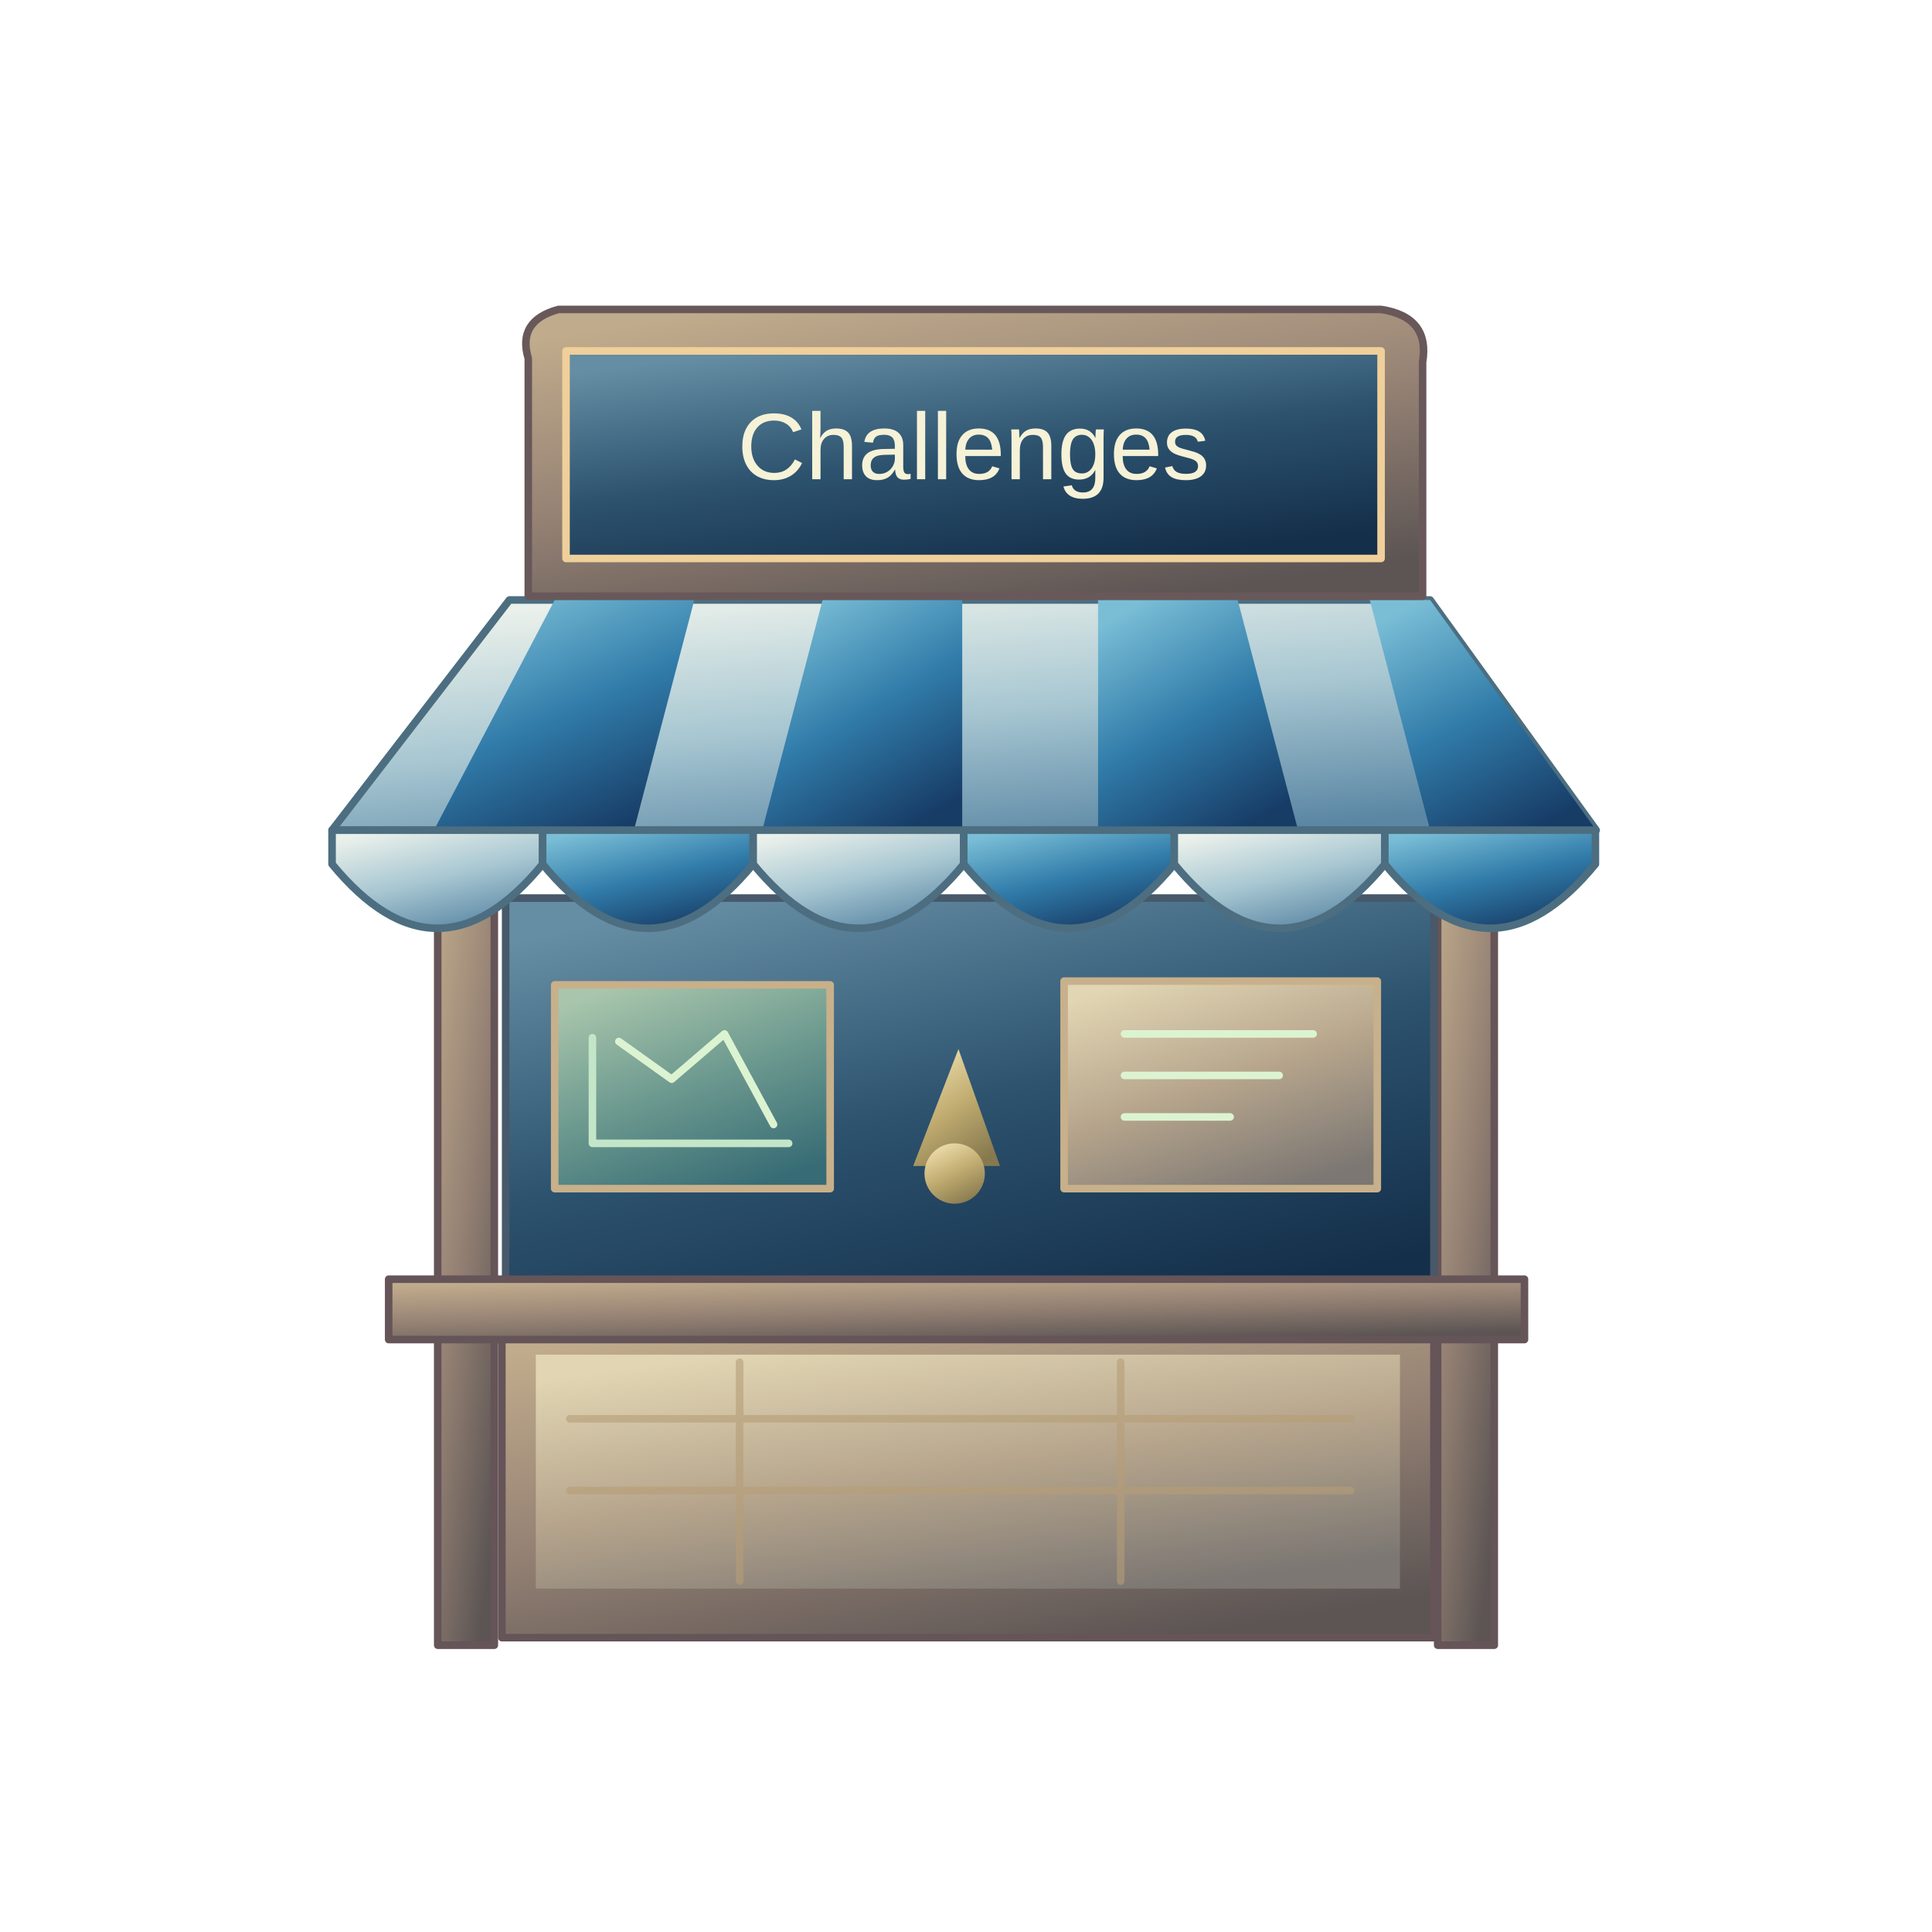
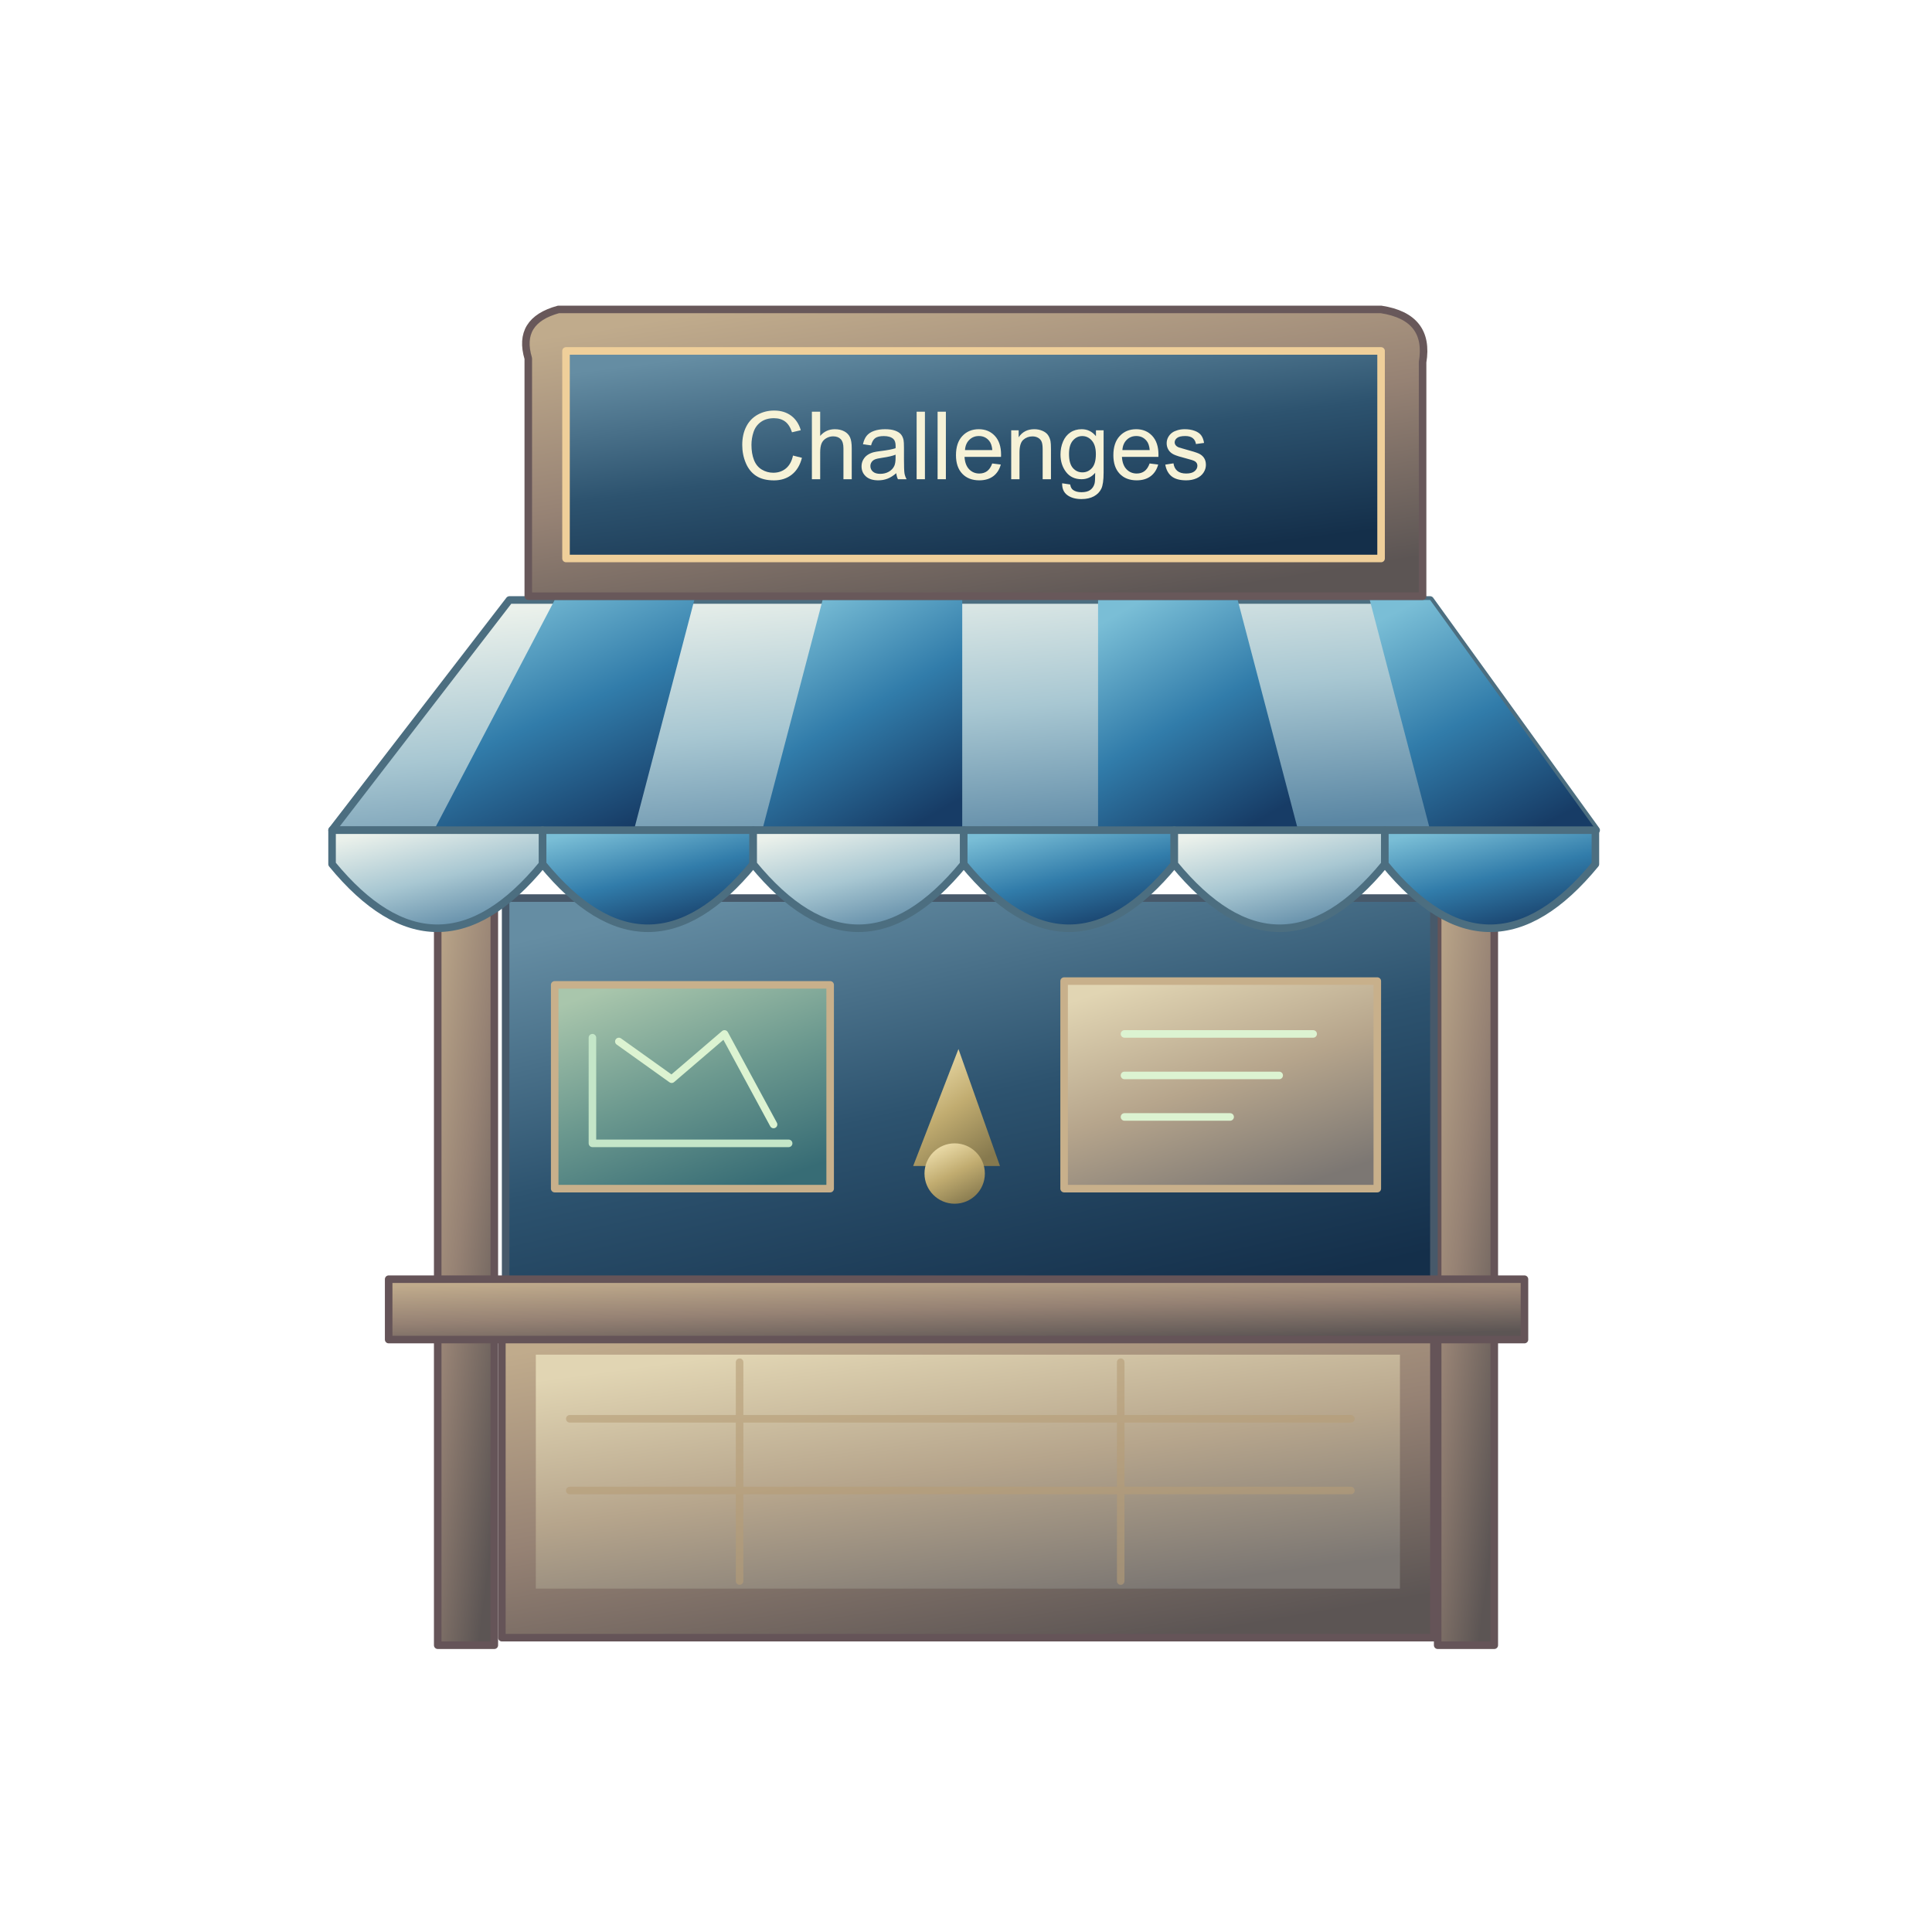
- <svg xmlns="http://www.w3.org/2000/svg" width="512" height="512" viewBox="0 0 512 512" fill="none" role="img" aria-labelledby="15-challenge-stall-title 15-challenge-stall-desc">
+ <svg xmlns="http://www.w3.org/2000/svg" width="512" height="512" viewBox="0 0 512 512" fill="none" role="img" aria-labelledby="15-challenge-stall-title 15-challenge-stall-desc" preserveAspectRatio="xMidYMid meet">
  <defs>
-     <linearGradient id="15-challenge-stall-orange" x1=".22" y1="0" x2=".72" y2="1">
-       <stop offset="0.0" stop-color="#e6b681" />
-       <stop offset="0.5" stop-color="#c5805d" />
-       <stop offset="1.0" stop-color="#7c554b" />
-     </linearGradient>
    <linearGradient id="15-challenge-stall-gold" x1=".22" y1="0" x2=".72" y2="1">
      <stop offset="0.0" stop-color="#efe0ae" />
      <stop offset="0.5" stop-color="#c1ac70" />
      <stop offset="1.0" stop-color="#86794e" />
-     </linearGradient>
-     <linearGradient id="15-challenge-stall-coral" x1=".22" y1="0" x2=".72" y2="1">
-       <stop offset="0.0" stop-color="#dda08e" />
-       <stop offset="0.5" stop-color="#b7736b" />
-       <stop offset="1.0" stop-color="#6e505e" />
-     </linearGradient>
-     <linearGradient id="15-challenge-stall-blue" x1=".22" y1="0" x2=".72" y2="1">
-       <stop offset="0.0" stop-color="#97c9da" />
-       <stop offset="0.5" stop-color="#508eae" />
-       <stop offset="1.0" stop-color="#285575" />
    </linearGradient>
    <linearGradient id="15-challenge-stall-tang" x1=".22" y1="0" x2=".72" y2="1">
      <stop offset="0.0" stop-color="#7abed6" />
      <stop offset="0.5" stop-color="#317caa" />
      <stop offset="1.0" stop-color="#173c66" />
    </linearGradient>
    <linearGradient id="15-challenge-stall-navy" x1=".22" y1="0" x2=".72" y2="1">
      <stop offset="0.0" stop-color="#658da3" />
      <stop offset="0.5" stop-color="#2d536f" />
      <stop offset="1.0" stop-color="#142f4a" />
    </linearGradient>
    <linearGradient id="15-challenge-stall-green" x1=".22" y1="0" x2=".72" y2="1">
      <stop offset="0.0" stop-color="#a9c6ac" />
      <stop offset="0.5" stop-color="#6c998f" />
      <stop offset="1.0" stop-color="#376c75" />
    </linearGradient>
-     <linearGradient id="15-challenge-stall-shellgreen" x1=".22" y1="0" x2=".72" y2="1">
-       <stop offset="0.0" stop-color="#a6bda2" />
-       <stop offset="0.5" stop-color="#72938b" />
-       <stop offset="1.0" stop-color="#355e68" />
-     </linearGradient>
-     <linearGradient id="15-challenge-stall-mint" x1=".22" y1="0" x2=".72" y2="1">
-       <stop offset="0.0" stop-color="#bee0cf" />
-       <stop offset="0.5" stop-color="#74b2ae" />
-       <stop offset="1.0" stop-color="#386f80" />
-     </linearGradient>
    <linearGradient id="15-challenge-stall-white" x1=".22" y1="0" x2=".72" y2="1">
      <stop offset="0.0" stop-color="#ebf1eb" />
      <stop offset="0.5" stop-color="#a8c7d2" />
      <stop offset="1.0" stop-color="#5b87a4" />
-     </linearGradient>
-     <linearGradient id="15-challenge-stall-purple" x1=".22" y1="0" x2=".72" y2="1">
-       <stop offset="0.0" stop-color="#c5d5d6" />
-       <stop offset="0.5" stop-color="#819bad" />
-       <stop offset="1.0" stop-color="#506584" />
-     </linearGradient>
-     <linearGradient id="15-challenge-stall-jelly" x1=".22" y1="0" x2=".72" y2="1">
-       <stop offset="0.0" stop-color="#daf2ee" />
-       <stop offset="0.5" stop-color="#91c3d0" />
-       <stop offset="1.0" stop-color="#587ca9" />
-     </linearGradient>
-     <linearGradient id="15-challenge-stall-pearl" x1=".22" y1="0" x2=".72" y2="1">
-       <stop offset="0.0" stop-color="#f4f0df" />
-       <stop offset="0.5" stop-color="#c9dad7" />
-       <stop offset="1.0" stop-color="#7ba9b7" />
-     </linearGradient>
-     <linearGradient id="15-challenge-stall-glass" x1=".22" y1="0" x2=".72" y2="1">
-       <stop offset="0.0" stop-color="#cce7df" />
-       <stop offset="0.5" stop-color="#74aaba" />
-       <stop offset="1.0" stop-color="#385f7c" />
    </linearGradient>
    <linearGradient id="15-challenge-stall-sand" x1=".22" y1="0" x2=".72" y2="1">
      <stop offset="0.0" stop-color="#e1d5b3" />
      <stop offset="0.5" stop-color="#b6a58c" />
      <stop offset="1.0" stop-color="#7c7773" />
    </linearGradient>
    <linearGradient id="15-challenge-stall-wood" x1=".22" y1="0" x2=".72" y2="1">
      <stop offset="0.0" stop-color="#c0ab8c" />
      <stop offset="0.5" stop-color="#968274" />
      <stop offset="1.0" stop-color="#5c5554" />
    </linearGradient>
-     <linearGradient id="15-challenge-stall-ink" x1=".22" y1="0" x2=".72" y2="1">
-       <stop offset="0.0" stop-color="#385774" />
-       <stop offset="0.5" stop-color="#18364f" />
-       <stop offset="1.0" stop-color="#0a1e33" />
-     </linearGradient>
-     <linearGradient id="15-challenge-stall-iris" x1=".22" y1="0" x2=".72" y2="1">
-       <stop offset="0.0" stop-color="#b3d8d7" />
-       <stop offset="0.5" stop-color="#427f9b" />
-       <stop offset="1.0" stop-color="#173d5a" />
-     </linearGradient>
-     <linearGradient id="15-challenge-stall-irisAmber" x1=".22" y1="0" x2=".72" y2="1">
-       <stop offset="0.0" stop-color="#d0bc8d" />
-       <stop offset="0.5" stop-color="#7b806a" />
-       <stop offset="1.0" stop-color="#304b51" />
-     </linearGradient>
-     <linearGradient id="15-challenge-stall-irisViolet" x1=".22" y1="0" x2=".72" y2="1">
-       <stop offset="0.0" stop-color="#c1c5d9" />
-       <stop offset="0.5" stop-color="#7d8da8" />
-       <stop offset="1.0" stop-color="#405674" />
-     </linearGradient>
-     <linearGradient id="15-challenge-stall-foam" x1=".22" y1="0" x2=".72" y2="1">
-       <stop offset="0.0" stop-color="#f3f3e4" />
-       <stop offset="0.5" stop-color="#c2e2e4" />
-       <stop offset="1.0" stop-color="#74b5cb" />
-     </linearGradient>
-     <radialGradient id="15-challenge-stall-bell">
-       <stop stop-color="#c4e5ea" stop-opacity=".75" />
-       <stop offset=".6" stop-color="#6fb1c4" stop-opacity=".48" />
-       <stop offset="1" stop-color="#6496b7" stop-opacity=".76" />
-     </radialGradient>
  </defs>
  <g stroke-linecap="round" stroke-linejoin="round">
    <path d="M116 201 L131 201 L131 436 L116 436Z" fill="url(#15-challenge-stall-wood)" stroke="#655458" stroke-width="2.0" />
    <path d="M381 201 L396 201 L396 436 L381 436Z" fill="url(#15-challenge-stall-wood)" stroke="#655458" stroke-width="2.0" />
    <path d="M134 238 L380 238 L380 347 L134 347Z" fill="url(#15-challenge-stall-navy)" stroke="#47596a" stroke-width="2" />
    <path d="M147 261 L220 261 L220 315 L147 315Z" fill="url(#15-challenge-stall-green)" stroke="#c8b08b" stroke-width="2" />
    <path d="M282 260 L365 260 L365 315 L282 315Z" fill="url(#15-challenge-stall-sand)" stroke="#c8b08b" stroke-width="2" />
    <path d="M164 276 L178 286 L192 274 L205 298 M298 274 L348 274 M298 285 L339 285 M298 296 L326 296" fill="none" stroke="#dcf3d1" stroke-width="2" />
    <path d="M157 275 L157 303 L209 303" fill="none" stroke="#c4e6c8" stroke-width="2.0" />
    <path d="M133 350 L380 350 L380 434 L133 434Z" fill="url(#15-challenge-stall-wood)" stroke="#655458" stroke-width="2" />
    <path d="M142 359 L371 359 L371 421 L142 421Z" fill="url(#15-challenge-stall-sand)" />
    <path d="M151 376 L358 376 M151 395 L358 395 M196 361 L196 419 M297 361 L297 419" fill="none" stroke="#b59c76" stroke-width="2.0" opacity=".6" />
    <path d="M103 339 L404 339 L404 355 L103 355Z" fill="url(#15-challenge-stall-wood)" stroke="#655458" stroke-width="2" />
    <path d="M135 159 L379 159 L423 220 L88 220Z" fill="url(#15-challenge-stall-white)" stroke="#4c6e80" stroke-width="2" />
    <path d="M147 159 L184 159 L168 220 L115 220Z" fill="url(#15-challenge-stall-tang)" />
    <path d="M218 159 L255 159 L255 220 L202 220Z" fill="url(#15-challenge-stall-tang)" />
    <path d="M291 159 L328 159 L344 220 L291 220Z" fill="url(#15-challenge-stall-tang)" />
    <path d="M363 159 L379 159 L423 220 L379 220Z" fill="url(#15-challenge-stall-tang)" />
    <path d="M88.0 220 L143.8 220 L143.8 229 Q115.9 263 88.0 229Z" fill="url(#15-challenge-stall-white)" stroke="#4c6e80" stroke-width="2.0" />
    <path d="M143.8 220 L199.6 220 L199.6 229 Q171.7 263 143.8 229Z" fill="url(#15-challenge-stall-tang)" stroke="#4c6e80" stroke-width="2.0" />
    <path d="M199.6 220 L255.4 220 L255.4 229 Q227.5 263 199.6 229Z" fill="url(#15-challenge-stall-white)" stroke="#4c6e80" stroke-width="2.0" />
    <path d="M255.4 220 L311.2 220 L311.2 229 Q283.3 263 255.4 229Z" fill="url(#15-challenge-stall-tang)" stroke="#4c6e80" stroke-width="2.0" />
    <path d="M311.2 220 L367.0 220 L367.0 229 Q339.1 263 311.2 229Z" fill="url(#15-challenge-stall-white)" stroke="#4c6e80" stroke-width="2.0" />
    <path d="M367.0 220 L422.8 220 L422.8 229 Q394.9 263 367.0 229Z" fill="url(#15-challenge-stall-tang)" stroke="#4c6e80" stroke-width="2.0" />
    <path d="M140 95 Q137 85 148 82 L366 82 Q379 84 377 96 L377 158 L140 158Z" fill="url(#15-challenge-stall-wood)" stroke="#68585a" stroke-width="2" />
    <path d="M150 93 L366 93 L366 148 L150 148Z" fill="url(#15-challenge-stall-navy)" stroke="#efcf9a" stroke-width="2.0" />
-     <text x="258" y="127" fill="#f6f2d7" font-family="Arial,Helvetica,sans-serif" font-size="25" font-weight="500" text-anchor="middle">Challenges</text>
+     <g id="15-challenge-stall-challenge-label" aria-label="Challenges" fill="#f6f2d7" transform="translate(195.457 127) scale(1 -1)">
+       <path d="M14.697 6.274L17.065 5.676Q16.321 2.759 14.386 1.227Q12.451 -0.305 9.656 -0.305Q6.763 -0.305 4.950 0.873Q3.137 2.051 2.191 4.285Q1.245 6.519 1.245 9.082Q1.245 11.877 2.313 13.959Q3.381 16.040 5.353 17.120Q7.324 18.201 9.692 18.201Q12.378 18.201 14.209 16.833Q16.040 15.466 16.760 12.988L14.429 12.439Q13.806 14.392 12.622 15.283Q11.438 16.174 9.644 16.174Q7.581 16.174 6.195 15.186Q4.810 14.197 4.248 12.531Q3.687 10.864 3.687 9.094Q3.687 6.812 4.352 5.109Q5.017 3.406 6.421 2.563Q7.825 1.721 9.460 1.721Q11.450 1.721 12.830 2.869Q14.209 4.016 14.697 6.274Z" />
+       <path d="M19.702 0.000L19.702 17.896L21.899 17.896L21.899 11.475Q23.438 13.257 25.781 13.257Q27.222 13.257 28.284 12.689Q29.346 12.122 29.803 11.121Q30.261 10.120 30.261 8.215L30.261 0.000L28.064 0.000L28.064 8.215Q28.064 9.863 27.350 10.614Q26.636 11.365 25.330 11.365Q24.353 11.365 23.492 10.858Q22.632 10.352 22.266 9.485Q21.899 8.618 21.899 7.092L21.899 0.000Z" />
+       <path d="M42.065 1.599Q40.845 0.562 39.716 0.134Q38.586 -0.293 37.292 -0.293Q35.156 -0.293 34.009 0.751Q32.861 1.794 32.861 3.418Q32.861 4.370 33.295 5.157Q33.728 5.945 34.430 6.421Q35.132 6.897 36.011 7.141Q36.658 7.312 37.964 7.471Q40.625 7.788 41.882 8.228Q41.895 8.679 41.895 8.801Q41.895 10.144 41.272 10.693Q40.430 11.438 38.770 11.438Q37.219 11.438 36.481 10.895Q35.742 10.352 35.388 8.972L33.240 9.265Q33.533 10.645 34.204 11.493Q34.875 12.341 36.145 12.799Q37.415 13.257 39.087 13.257Q40.747 13.257 41.785 12.866Q42.822 12.476 43.311 11.884Q43.799 11.292 43.994 10.388Q44.104 9.827 44.104 8.362L44.104 5.432Q44.104 2.368 44.244 1.556Q44.385 0.745 44.800 0.000L42.505 0.000Q42.163 0.684 42.065 1.599ZM41.882 6.506Q40.686 6.018 38.293 5.676Q36.938 5.481 36.377 5.237Q35.815 4.993 35.510 4.523Q35.205 4.053 35.205 3.479Q35.205 2.600 35.870 2.014Q36.536 1.428 37.817 1.428Q39.087 1.428 40.076 1.984Q41.064 2.539 41.528 3.503Q41.882 4.248 41.882 5.701Z" />
+       <path d="M47.461 0.000L47.461 17.896L49.658 17.896L49.658 0.000Z" />
+       <path d="M53.015 0.000L53.015 17.896L55.212 17.896L55.212 0.000Z" />
+       <path d="M67.493 4.175L69.763 3.894Q69.226 1.904 67.773 0.806Q66.321 -0.293 64.062 -0.293Q61.218 -0.293 59.552 1.459Q57.886 3.210 57.886 6.372Q57.886 9.644 59.570 11.450Q61.255 13.257 63.940 13.257Q66.541 13.257 68.188 11.487Q69.836 9.717 69.836 6.506Q69.836 6.311 69.824 5.920L60.156 5.920Q60.278 3.784 61.365 2.649Q62.451 1.514 64.075 1.514Q65.283 1.514 66.138 2.148Q66.992 2.783 67.493 4.175ZM60.278 7.727L67.517 7.727Q67.371 9.363 66.687 10.181Q65.637 11.450 63.965 11.450Q62.451 11.450 61.420 10.437Q60.388 9.424 60.278 7.727Z" />
+       <path d="M72.522 0.000L72.522 12.964L74.500 12.964L74.500 11.121Q75.928 13.257 78.625 13.257Q79.797 13.257 80.780 12.836Q81.763 12.415 82.251 11.731Q82.739 11.047 82.935 10.107Q83.057 9.497 83.057 7.971L83.057 0.000L80.859 0.000L80.859 7.886Q80.859 9.229 80.603 9.894Q80.347 10.559 79.694 10.956Q79.041 11.353 78.162 11.353Q76.758 11.353 75.739 10.461Q74.719 9.570 74.719 7.080L74.719 0.000Z" />
+       <path d="M86.023 -1.074L88.159 -1.392Q88.293 -2.380 88.904 -2.832Q89.722 -3.442 91.138 -3.442Q92.664 -3.442 93.494 -2.832Q94.324 -2.222 94.617 -1.123Q94.788 -0.452 94.775 1.697Q93.335 0.000 91.187 0.000Q88.513 0.000 87.048 1.929Q85.583 3.857 85.583 6.555Q85.583 8.411 86.255 9.979Q86.926 11.548 88.202 12.402Q89.478 13.257 91.199 13.257Q93.494 13.257 94.983 11.401L94.983 12.964L97.009 12.964L97.009 1.758Q97.009 -1.270 96.393 -2.533Q95.776 -3.796 94.440 -4.529Q93.103 -5.261 91.150 -5.261Q88.831 -5.261 87.402 -4.218Q85.974 -3.174 86.023 -1.074ZM87.842 6.714Q87.842 4.163 88.855 2.991Q89.868 1.819 91.394 1.819Q92.908 1.819 93.933 2.985Q94.958 4.150 94.958 6.641Q94.958 9.021 93.903 10.229Q92.847 11.438 91.357 11.438Q89.893 11.438 88.867 10.248Q87.842 9.058 87.842 6.714Z" />
+       <path d="M109.204 4.175L111.475 3.894Q110.938 1.904 109.485 0.806Q108.032 -0.293 105.774 -0.293Q102.930 -0.293 101.263 1.459Q99.597 3.210 99.597 6.372Q99.597 9.644 101.282 11.450Q102.966 13.257 105.652 13.257Q108.252 13.257 109.900 11.487Q111.548 9.717 111.548 6.506Q111.548 6.311 111.536 5.920L101.868 5.920Q101.990 3.784 103.076 2.649Q104.163 1.514 105.786 1.514Q106.995 1.514 107.849 2.148Q108.704 2.783 109.204 4.175ZM101.990 7.727L109.229 7.727Q109.082 9.363 108.398 10.181Q107.349 11.450 105.676 11.450Q104.163 11.450 103.131 10.437Q102.100 9.424 101.990 7.727Z" />
+       <path d="M113.354 3.870L115.527 4.211Q115.710 2.905 116.547 2.209Q117.383 1.514 118.884 1.514Q120.398 1.514 121.130 2.130Q121.863 2.747 121.863 3.577Q121.863 4.321 121.216 4.749Q120.764 5.042 118.970 5.493Q116.553 6.104 115.619 6.549Q114.685 6.995 114.203 7.782Q113.721 8.569 113.721 9.521Q113.721 10.388 114.117 11.127Q114.514 11.865 115.198 12.354Q115.710 12.732 116.595 12.994Q117.480 13.257 118.494 13.257Q120.020 13.257 121.173 12.817Q122.327 12.378 122.876 11.627Q123.425 10.876 123.633 9.619L121.484 9.326Q121.338 10.327 120.636 10.889Q119.934 11.450 118.652 11.450Q117.139 11.450 116.492 10.950Q115.845 10.449 115.845 9.778Q115.845 9.351 116.113 9.009Q116.382 8.655 116.956 8.423Q117.285 8.301 118.896 7.861Q121.228 7.239 122.150 6.842Q123.071 6.445 123.596 5.688Q124.121 4.932 124.121 3.809Q124.121 2.710 123.480 1.740Q122.839 0.769 121.631 0.238Q120.422 -0.293 118.896 -0.293Q116.370 -0.293 115.045 0.757Q113.721 1.807 113.354 3.870Z" />
+     </g>
    <path d="M242 309 L254 278 L265 309Z" fill="url(#15-challenge-stall-gold)" />
    <ellipse cx="253" cy="311" rx="8" ry="8" fill="url(#15-challenge-stall-gold)" />
  </g>
</svg>
